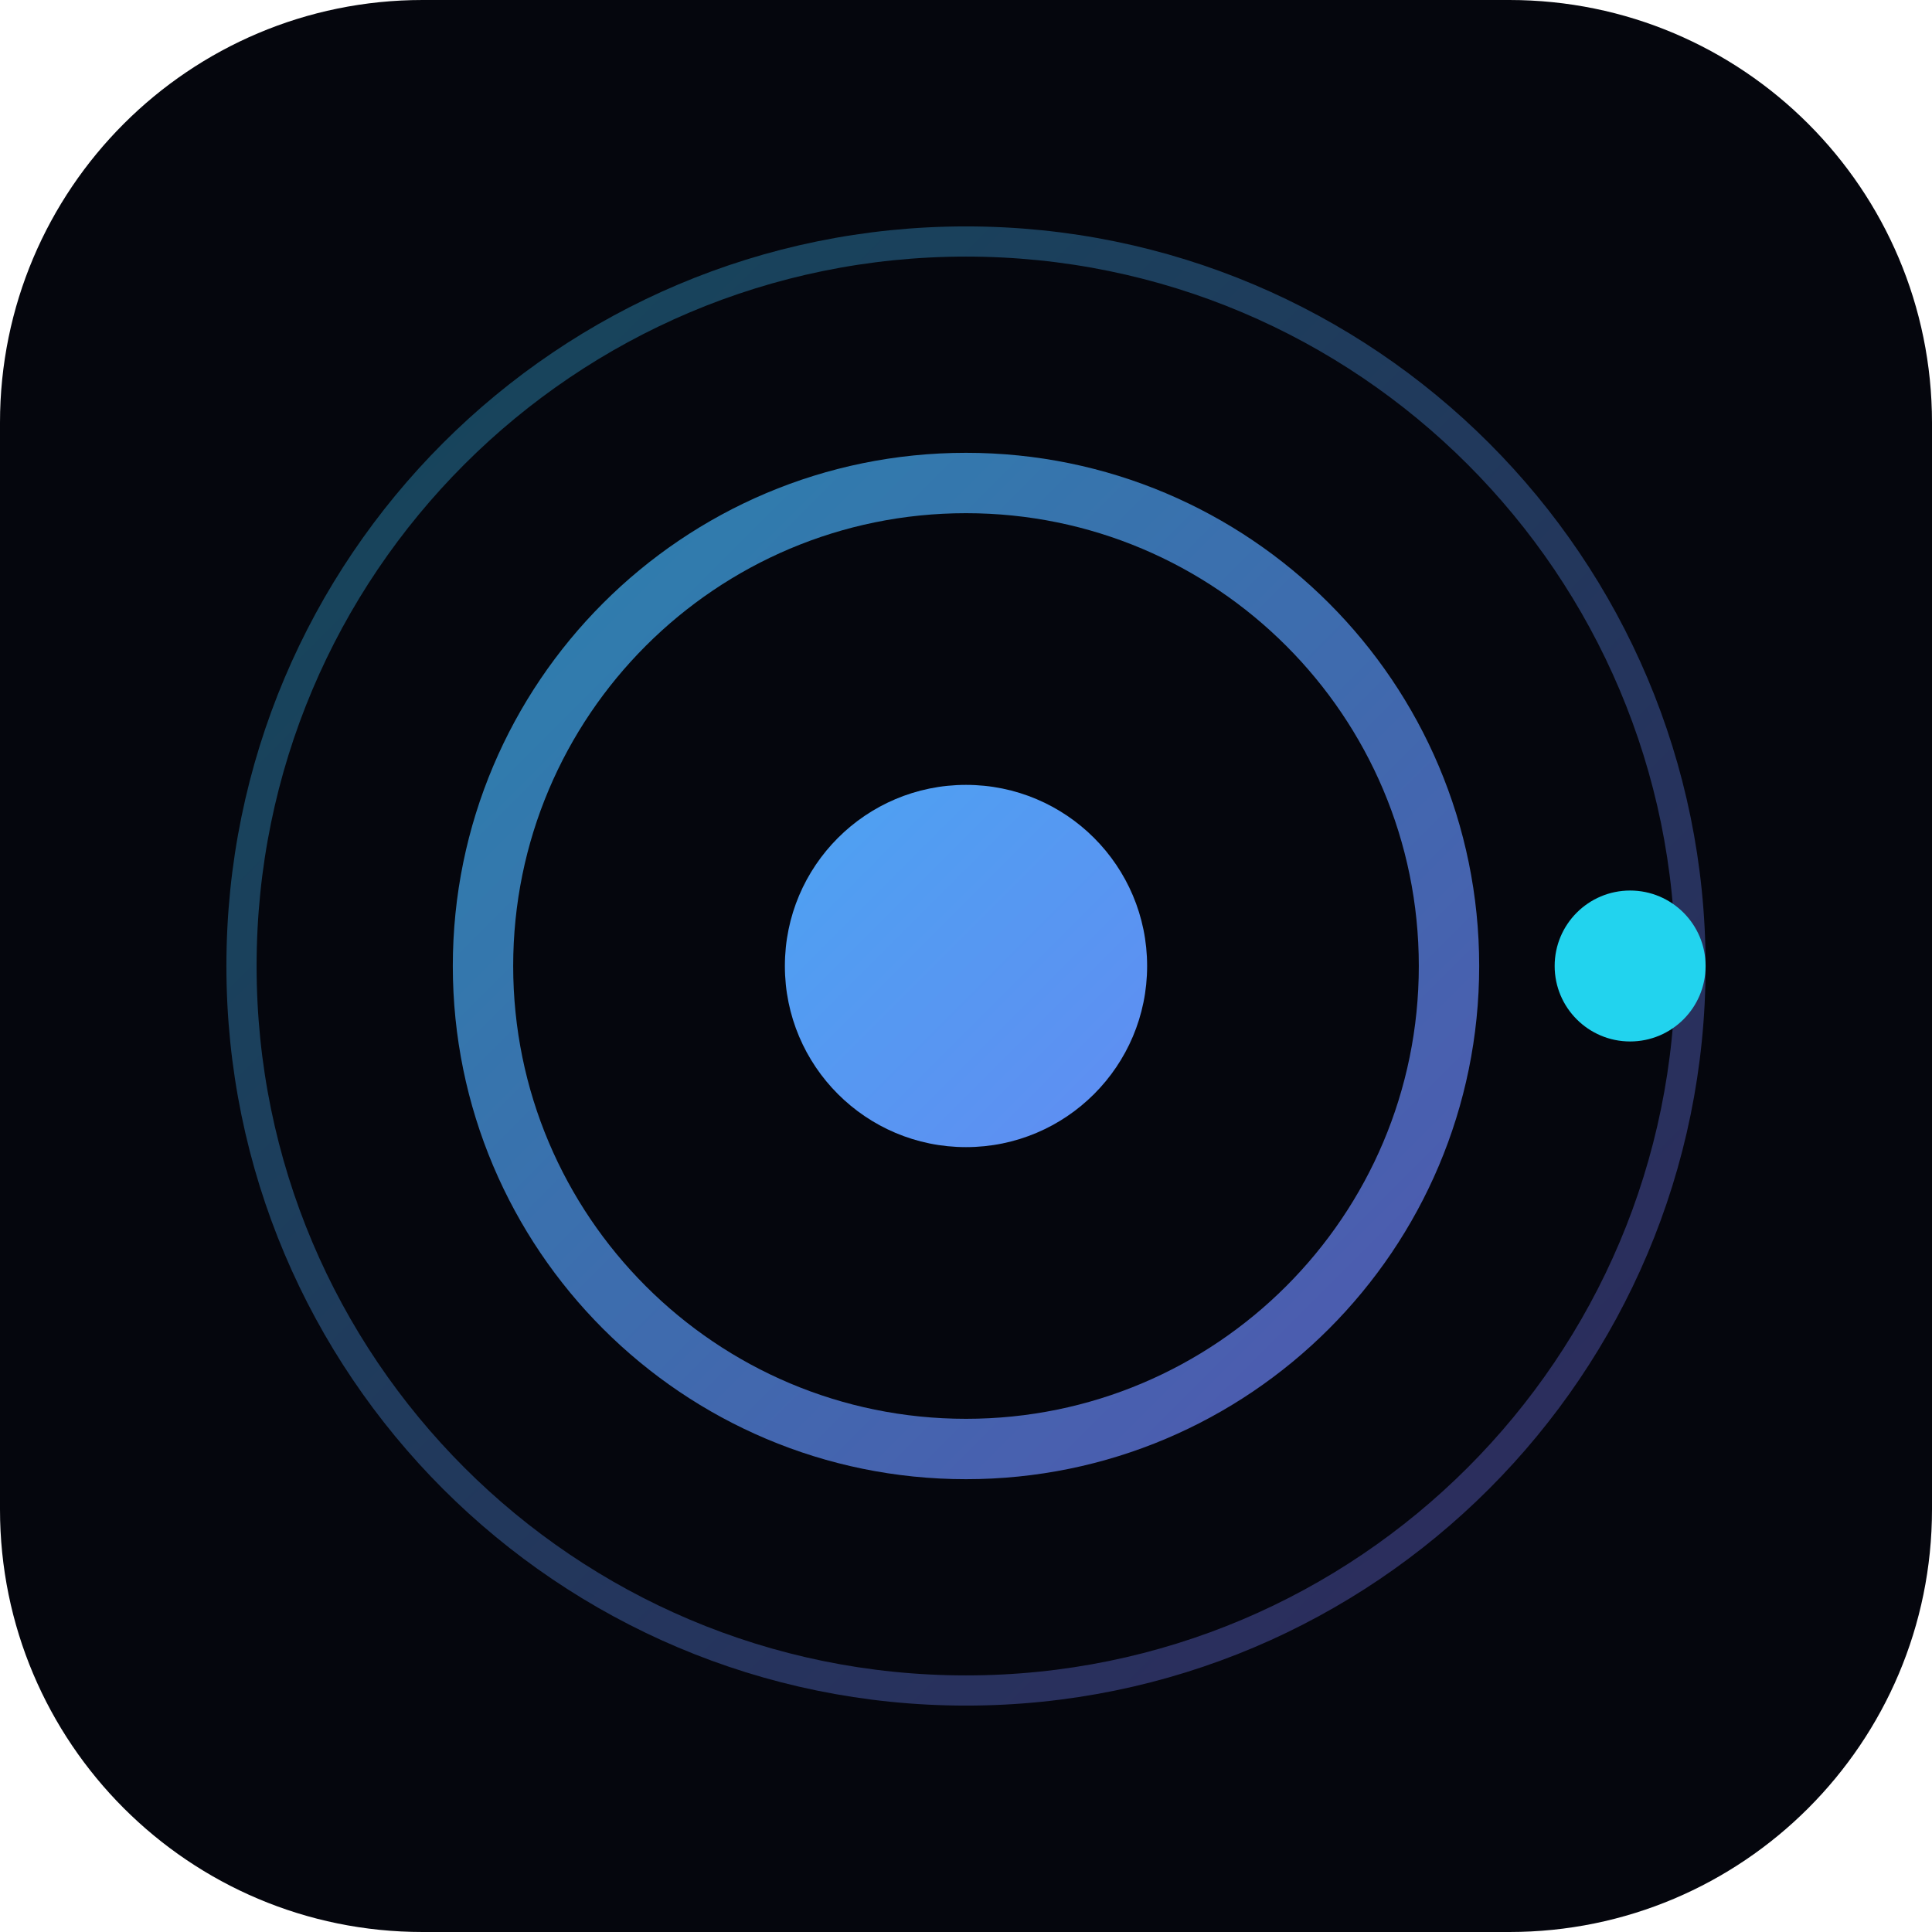
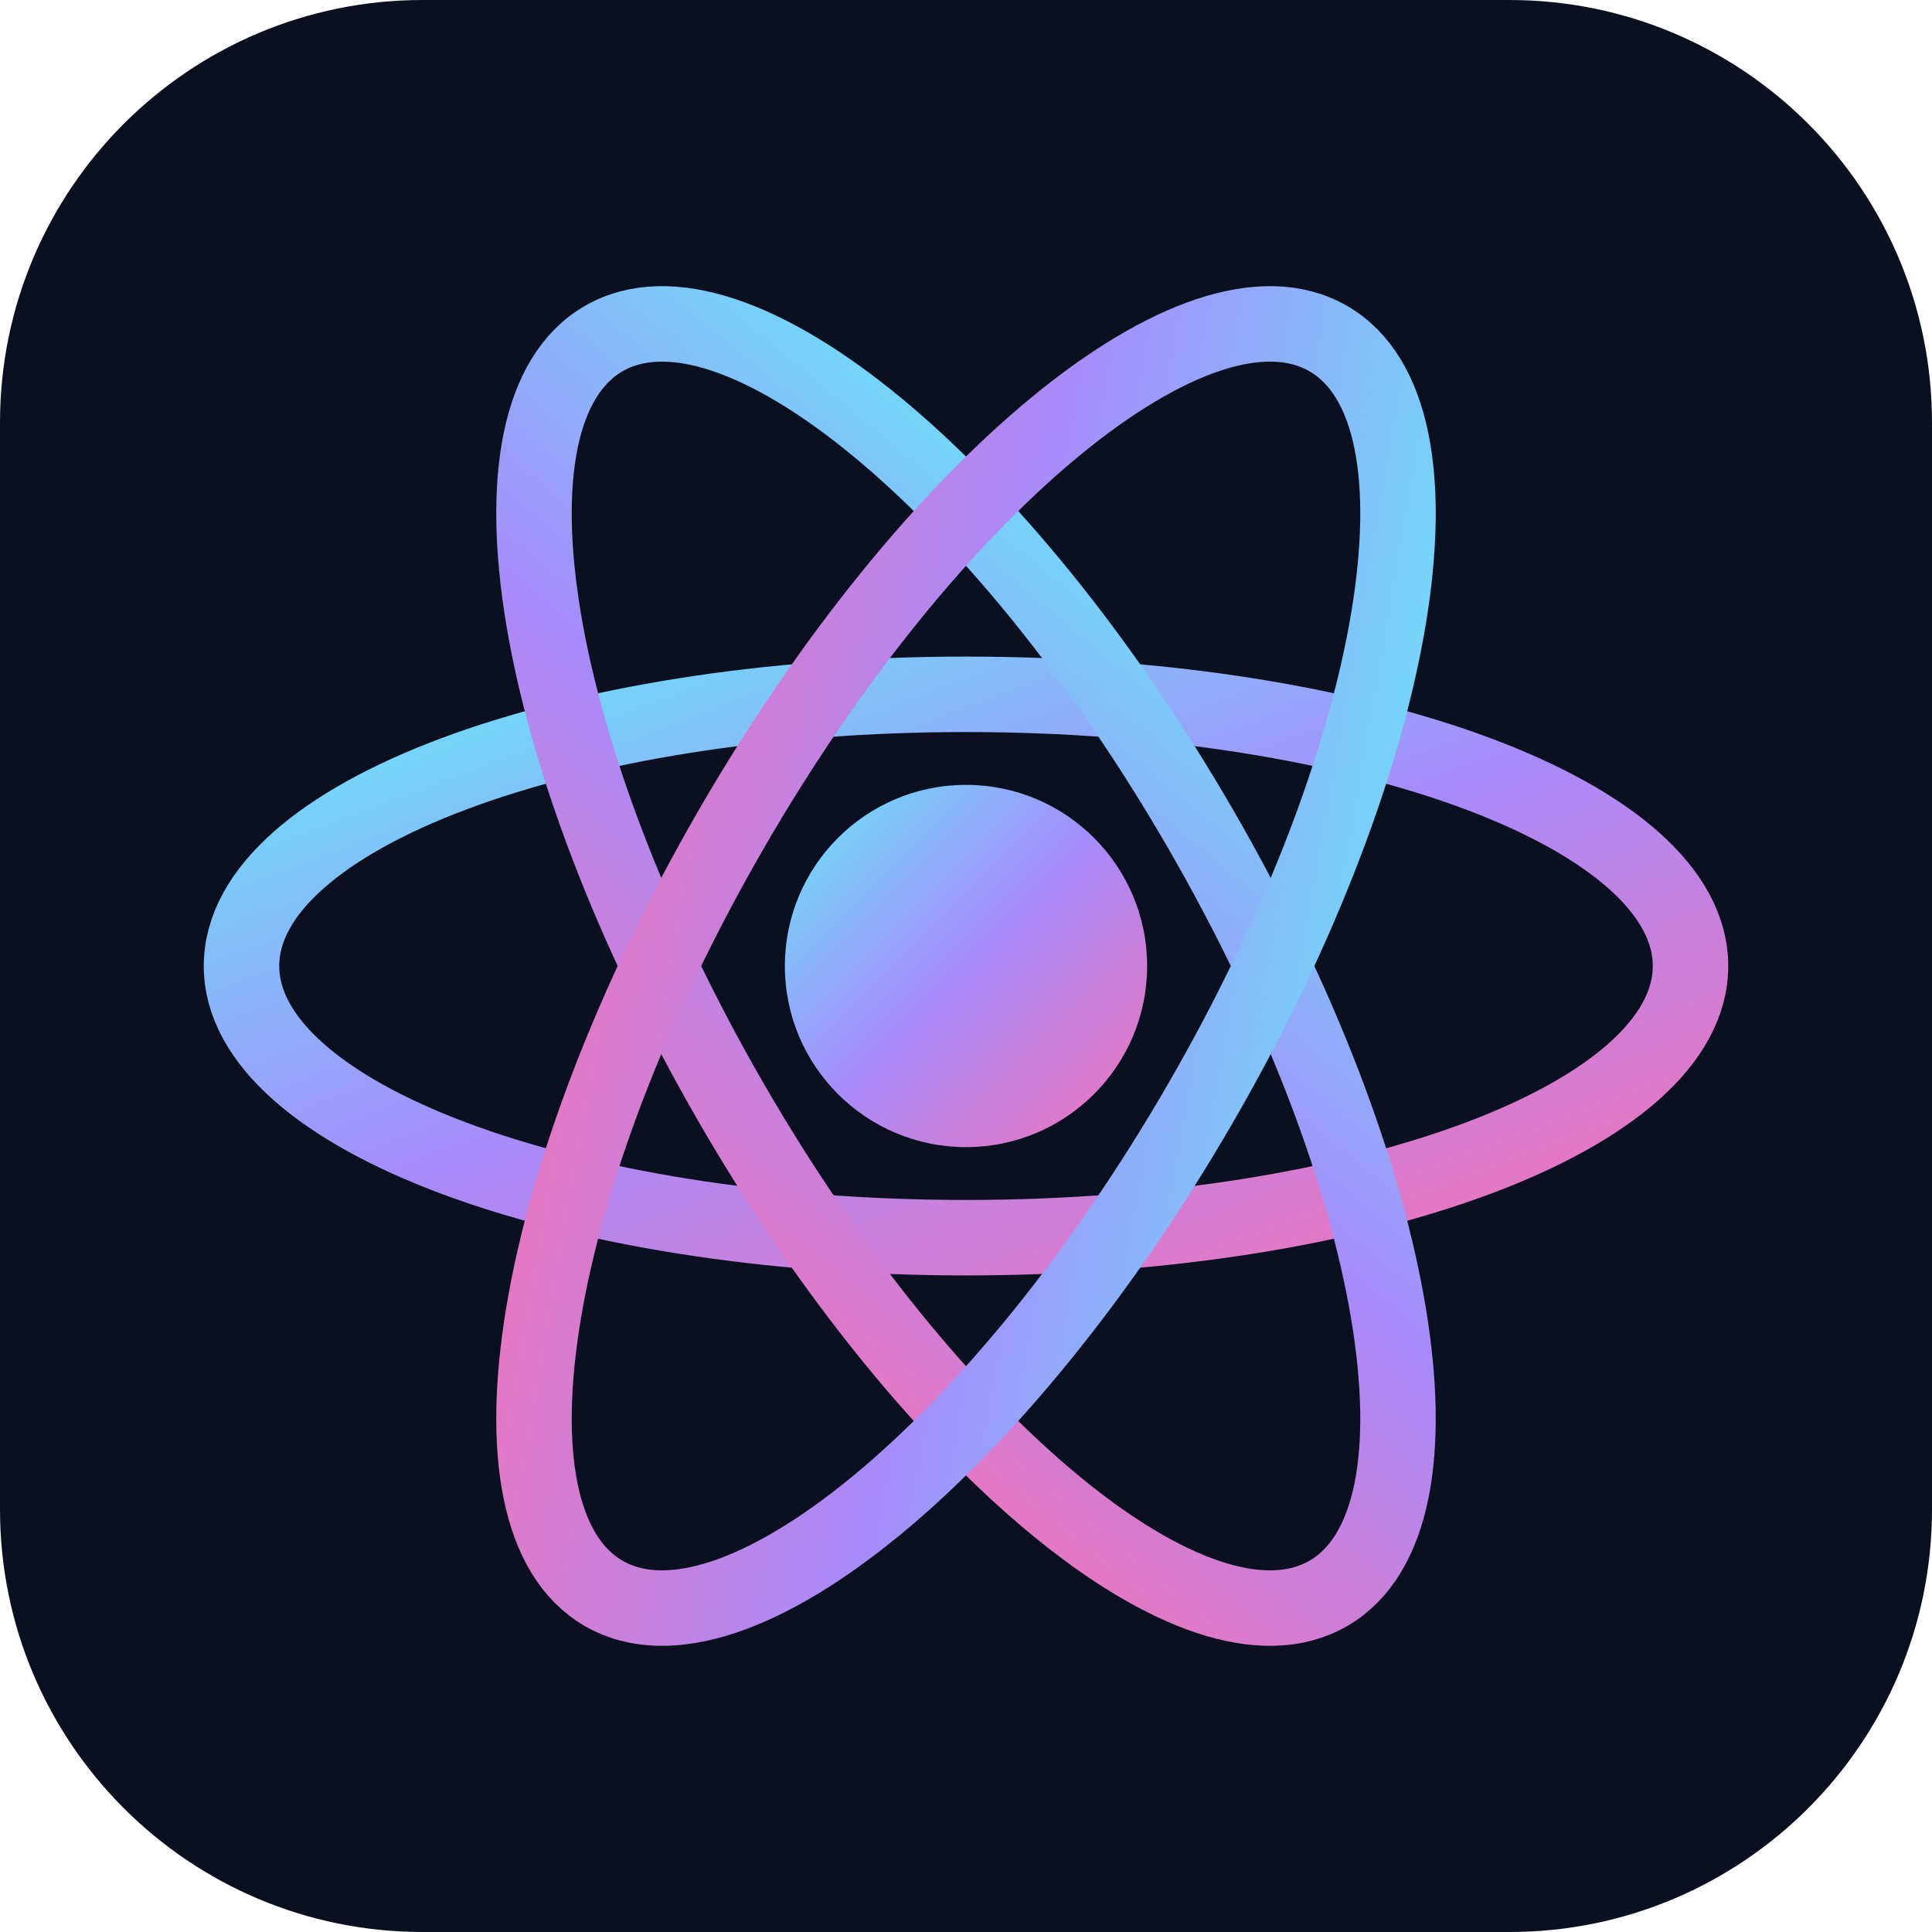
- <svg xmlns="http://www.w3.org/2000/svg" viewBox="0 0 64 64" fill="none">
+ <svg xmlns="http://www.w3.org/2000/svg" viewBox="0 0 64 64">
  <defs>
-     <linearGradient id="g" x1="0" y1="0" x2="64" y2="64" gradientUnits="userSpaceOnUse">
-       <stop offset="0" stop-color="#22d3ee" />
-       <stop offset="1" stop-color="#8b5cf6" />
+     <linearGradient id="g" x1="0" y1="0" x2="1" y2="1">
+       <stop offset="0%" stop-color="#67e8f9" />
+       <stop offset="50%" stop-color="#a78bfa" />
+       <stop offset="100%" stop-color="#f472b6" />
    </linearGradient>
  </defs>
-   <rect width="64" height="64" rx="14" fill="#05060d" />
+   <rect width="64" height="64" rx="14" fill="#0b1020" />
+   <g fill="none" stroke="url(#g)" stroke-width="2.5">
+     <ellipse cx="32" cy="32" rx="24" ry="9" />
+     <ellipse cx="32" cy="32" rx="24" ry="9" transform="rotate(60 32 32)" />
+     <ellipse cx="32" cy="32" rx="24" ry="9" transform="rotate(120 32 32)" />
+   </g>
  <circle cx="32" cy="32" r="6" fill="url(#g)" />
-   <circle cx="32" cy="32" r="16" stroke="url(#g)" stroke-width="2" fill="none" opacity="0.7" />
-   <circle cx="32" cy="32" r="24" stroke="url(#g)" stroke-width="1" fill="none" opacity="0.35" />
-   <circle cx="54" cy="32" r="2.5" fill="#22d3ee" />
</svg>
